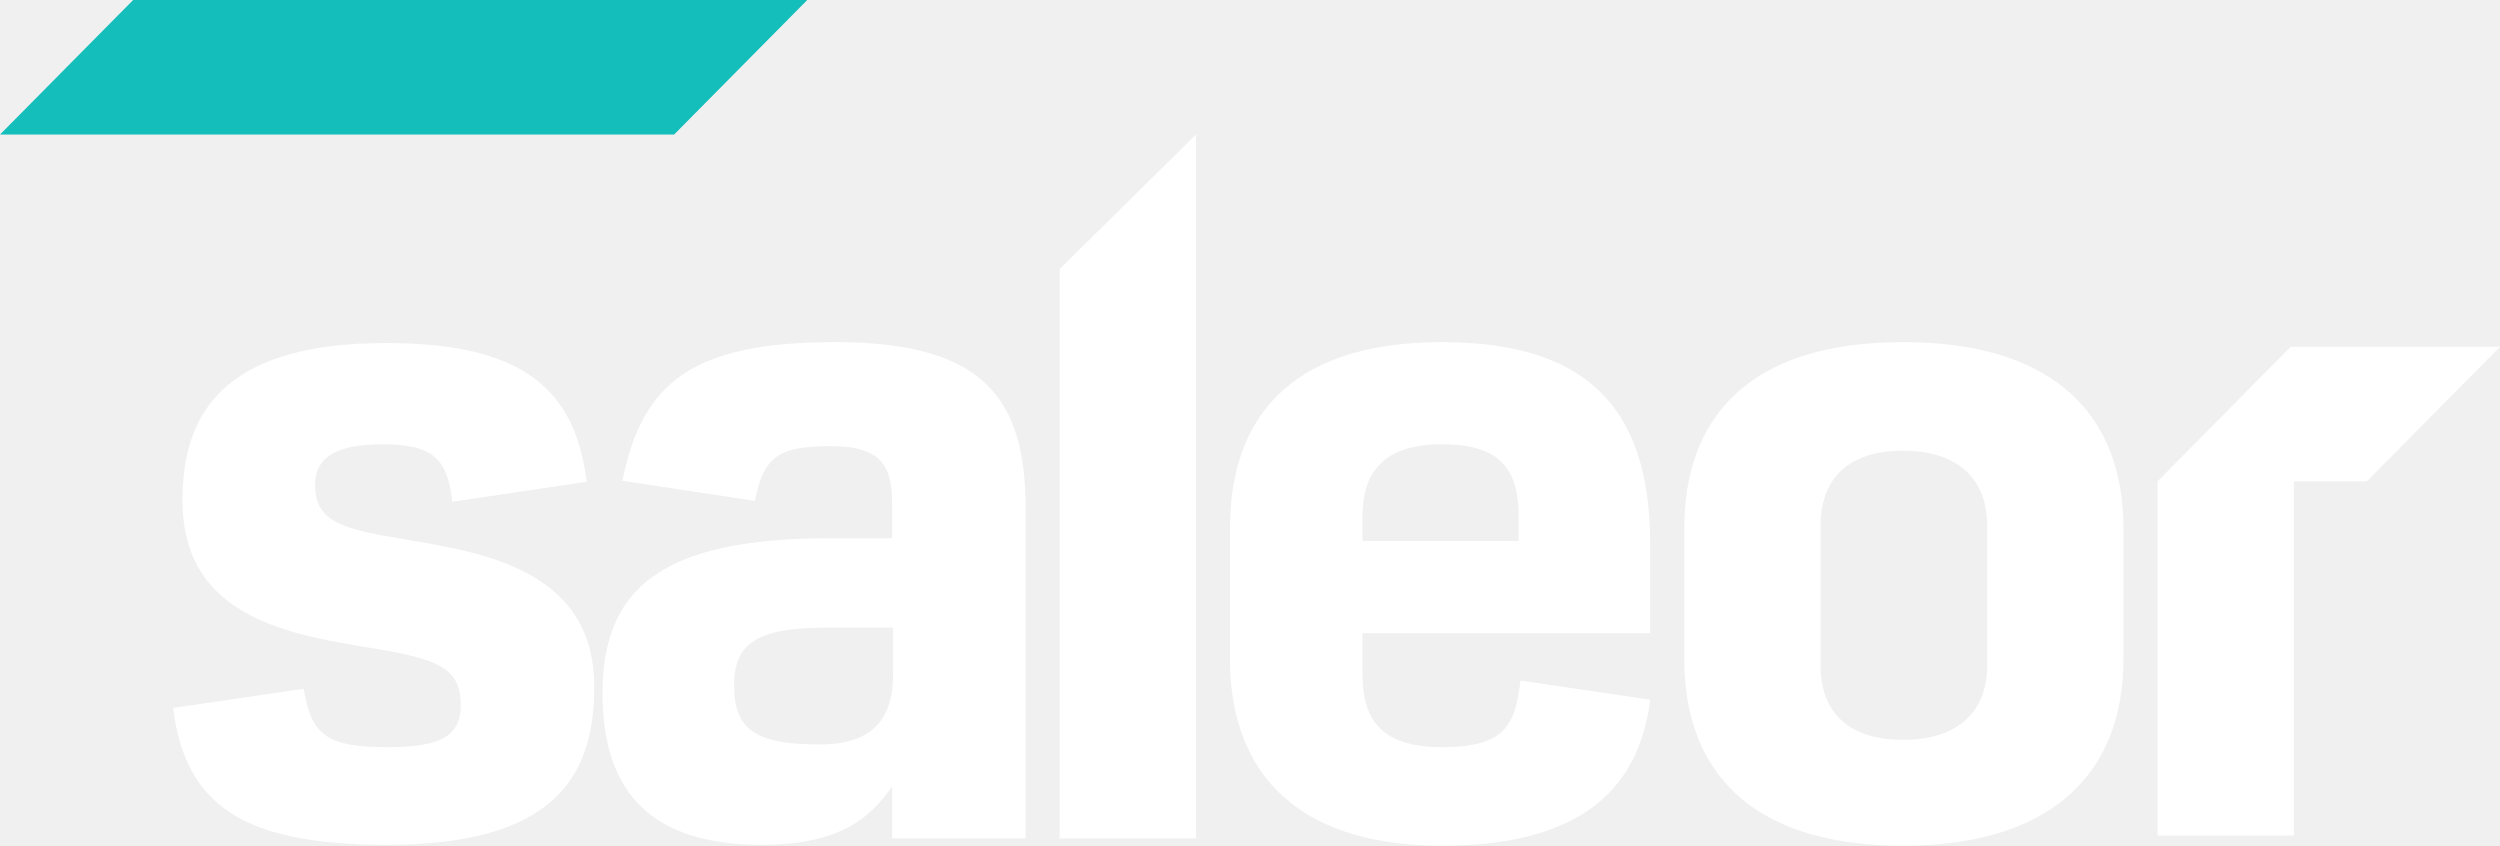
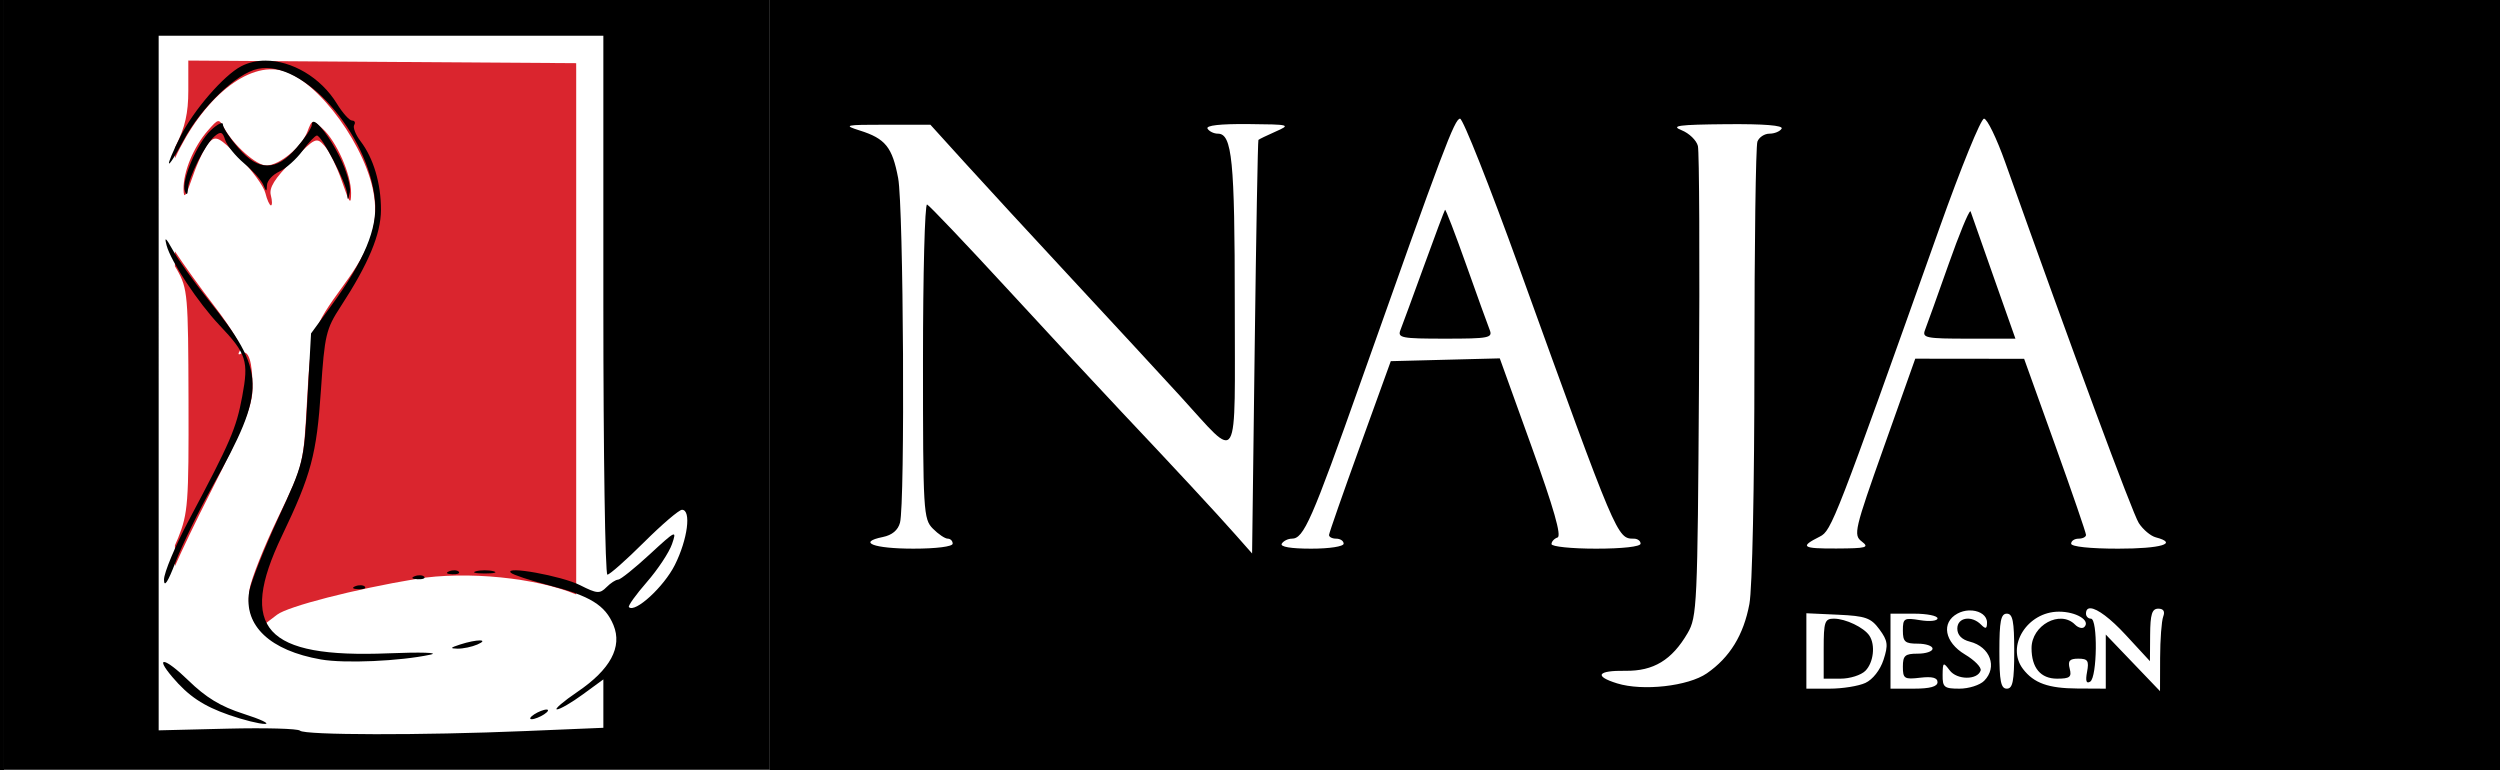
- <svg xmlns="http://www.w3.org/2000/svg" fill="none">
-   <path d="M6.298 0L0 6.364H31.884L38.182 0H6.298Z" fill="#13BEBB" />
-   <path d="M18.303 39.957C26.137 39.957 28.107 36.807 28.107 32.492C28.107 27.185 23.317 26.192 19.333 25.545C16.289 25.027 14.901 24.768 14.901 22.913C14.901 21.532 16.11 21.014 18.079 21.014C20.497 21.014 21.168 21.705 21.392 23.733L27.749 22.784C27.212 18.425 24.75 16.225 18.259 16.225C11.141 16.225 8.634 19.073 8.634 23.603C8.589 29.472 14.14 30.076 18.259 30.766C20.81 31.241 21.795 31.672 21.795 33.355C21.795 34.736 20.945 35.34 18.393 35.34C15.573 35.34 14.722 34.865 14.364 32.578L8.187 33.484C8.768 38.101 11.499 39.957 18.303 39.957Z" fill="white" />
-   <path d="M38.794 35.211C35.794 35.211 34.72 34.563 34.72 32.406C34.72 30.464 35.794 29.688 39.018 29.688H42.241V31.931C42.241 34.089 41.166 35.211 38.794 35.211ZM36.018 39.957C39.51 39.957 41.077 38.835 42.196 37.195V39.655H48.508V24.035C48.508 18.814 46.493 16.182 39.51 16.182C32.751 16.182 30.378 18.081 29.438 22.741L35.705 23.69C36.108 21.705 36.69 21.101 39.286 21.101C41.793 21.101 42.196 22.137 42.196 23.863V25.459H39.242C31.229 25.459 28.498 27.875 28.498 32.794C28.498 37.627 30.96 39.957 36.018 39.957Z" fill="white" />
-   <path d="M50.12 39.654H56.566V6.364L50.12 12.727V39.654Z" fill="white" />
-   <path d="M64.444 25.588V24.423C64.444 22.395 65.384 21.014 68.205 21.014C70.935 21.014 71.831 22.179 71.831 24.423V25.588H64.444ZM68.205 40C75.636 40 77.605 36.548 78.053 33.096L71.92 32.19C71.652 34.261 71.249 35.34 68.205 35.34C65.116 35.34 64.444 33.829 64.444 31.845V29.946H78.053V25.804C78.053 20.022 75.77 16.182 68.205 16.182C60.729 16.182 58.177 20.065 58.177 24.984V31.197C58.177 35.987 60.774 40 68.205 40Z" fill="white" />
-   <path d="M90.005 40C97.391 40 100.435 36.246 100.435 31.197V24.984C100.435 19.849 97.391 16.182 90.005 16.182C82.619 16.182 79.665 19.849 79.665 24.984V31.197C79.665 36.246 82.574 40 90.005 40ZM90.005 34.995C87.409 34.995 86.111 33.657 86.111 31.5V24.855C86.111 22.654 87.409 21.317 90.005 21.317C92.602 21.317 93.989 22.654 93.989 24.855V31.5C93.989 33.657 92.602 34.995 90.005 34.995Z" fill="white" />
-   <path fill-rule="evenodd" clip-rule="evenodd" d="M111.948 22.767H108.493V39.52H102.047V22.767L108.345 16.403H118.246L111.948 22.767Z" fill="white" />
+ <svg xmlns="http://www.w3.org/2000/svg" version="1.1" id="svg2" width="500" height="154" viewBox="0 0 500 154">
+   <defs id="defs6" />
+   <rect style="opacity:1;fill:#ffffff;fill-opacity:1;stroke:#335ab8;stroke-width:0;stroke-miterlimit:4;stroke-dasharray:none;stroke-opacity:1" id="rect3147" width="602.203" height="232.958" x="-1486.427" y="-311.597" />
+   <g id="g887" transform="matrix(0.9897911,0,0,1,-491.5753,-672.7161)" style="stroke-width:1.005">
+     <rect y="671.928" x="496.645" height="154.788" width="505.157" id="rect879" style="opacity:1;fill:#000000;fill-opacity:1;fill-rule:evenodd;stroke:none;stroke-width:1.899;stroke-miterlimit:4;stroke-dasharray:none;stroke-opacity:1" />
+     <path id="rect858" d="m 791.67,696.449 c -1.09,0 -3.399,6.054 -20.012,52.5 -9.984,27.914 -11.576,31.5 -13.977,31.5 -0.78,0 -1.695,0.45 -2.035,1 -0.388,0.628 1.823,1 5.941,1 3.706,0 6.559,-0.435 6.559,-1 0,-0.55 -0.675,-1 -1.5,-1 -0.825,0 -1.478,-0.338 -1.451,-0.75 0.027,-0.412 2.846,-8.4 6.264,-17.75 l 6.213,-17 11.012,-0.281 11.012,-0.279 6.447,17.705 c 4.462,12.253 6.072,17.833 5.227,18.115 -0.672,0.224 -1.223,0.82 -1.223,1.324 0,0.504 4.05,0.916 9,0.916 5.333,0 9,-0.407 9,-1 0,-0.55 -0.606,-1 -1.346,-1 -3.407,0 -3.383,0.054 -23.209,-54.25 -5.974,-16.363 -11.339,-29.75 -11.922,-29.75 z m 105.873,0 c -0.627,0 -4.657,9.787 -8.957,21.75 -21.139,58.815 -21.862,60.661 -24.207,61.826 -4.14,2.057 -3.624,2.425 3.352,2.393 6.083,-0.028 6.698,-0.198 5.104,-1.406 -1.718,-1.302 -1.482,-2.295 4.5,-18.967 l 6.312,-17.592 11,0.012 11,0.012 6.254,17.236 c 3.44,9.48 6.252,17.574 6.25,17.986 -0.002,0.412 -0.679,0.75 -1.504,0.75 -0.825,0 -1.5,0.45 -1.5,1 0,0.596 3.833,1 9.5,1 8.725,0 12.247,-1.049 7.602,-2.264 -1.044,-0.273 -2.59,-1.562 -3.436,-2.865 -1.284,-1.979 -13.533,-34.719 -26.982,-72.121 -1.731,-4.812 -3.66,-8.75 -4.287,-8.75 z m -148.705,1.082 c -5.637,-0.052 -8.587,0.278 -8.191,0.918 0.34,0.55 1.278,1 2.084,1 2.883,0 3.416,5.318 3.416,34.074 0,33.444 1.128,31.554 -11,18.441 -4.125,-4.46 -14.025,-15.063 -22,-23.562 -7.975,-8.499 -17.65,-18.892 -21.5,-23.096 l -7,-7.643 -9,-0.002 c -8.299,-0.003 -8.709,0.087 -5.271,1.156 5.171,1.608 6.579,3.338 7.754,9.535 1.087,5.731 1.408,65.034 0.373,68.896 -0.402,1.503 -1.605,2.498 -3.469,2.871 -5.246,1.049 -1.857,2.328 6.172,2.328 4.627,0 7.941,-0.417 7.941,-1 0,-0.55 -0.45,-1 -1,-1 -0.55,0 -1.9,-0.9 -3,-2 -1.916,-1.916 -2,-3.334 -2,-33.584 0,-17.371 0.372,-31.433 0.826,-31.25 0.454,0.183 7.734,7.759 16.178,16.834 8.443,9.075 18.785,20.1 22.982,24.5 10.978,11.508 19.353,20.445 23.182,24.734 l 3.332,3.732 0.527,-41.232 c 0.29,-22.678 0.628,-41.346 0.75,-41.482 0.122,-0.136 1.685,-0.886 3.473,-1.668 3.137,-1.372 2.943,-1.423 -5.559,-1.502 z m 96.617,0.023 c -9.672,0.087 -11.304,0.306 -9.025,1.205 1.53,0.604 3.013,2.023 3.297,3.152 0.283,1.13 0.381,22.749 0.217,48.045 -0.284,43.903 -0.388,46.145 -2.297,49.387 -3.173,5.386 -6.894,7.617 -12.574,7.533 -5.651,-0.084 -6.414,1.059 -1.676,2.514 5.186,1.592 14.376,0.573 18.148,-2.012 4.635,-3.176 7.412,-7.658 8.588,-13.857 0.586,-3.088 1.014,-23.407 1.014,-48.127 0,-23.53 0.274,-43.493 0.607,-44.363 0.334,-0.87 1.433,-1.582 2.441,-1.582 1.009,0 2.111,-0.45 2.451,-1 0.4,-0.647 -3.548,-0.963 -11.191,-0.895 z m -56.822,17.119 c 0.128,-0.152 2.053,4.798 4.277,11 2.224,6.202 4.361,12.063 4.748,13.025 0.641,1.595 -0.159,1.75 -9.012,1.75 -8.851,0 -9.651,-0.155 -9.014,-1.75 0.385,-0.963 2.514,-6.7 4.732,-12.75 2.219,-6.05 4.14,-11.123 4.268,-11.275 z m 106.146,0.299 c 0.025,-0.006 0.043,0.007 0.055,0.041 0.181,0.544 2.294,6.49 4.693,13.213 l 4.361,12.223 h -9.479 c -8.625,0 -9.416,-0.158 -8.783,-1.75 0.382,-0.963 2.537,-6.909 4.787,-13.213 2.109,-5.91 3.989,-10.421 4.365,-10.514 z m 24.32,79.406 c -0.61,-0.037 -0.953,0.306 -0.953,1.07 0,0.55 0.45,1 1,1 1.404,0 1.27,11.716 -0.145,12.59 -0.79,0.488 -0.988,-0.113 -0.639,-1.941 0.427,-2.235 0.152,-2.648 -1.762,-2.648 -1.775,0 -2.154,0.434 -1.744,2 0.439,1.68 0.03,2 -2.559,2 -3.321,0 -5.152,-2.169 -5.152,-6.105 0,-4.592 5.794,-7.7 8.783,-4.711 0.651,0.651 1.498,0.867 1.883,0.482 1.304,-1.304 -1.648,-3.066 -5.139,-3.066 -6.391,0 -10.767,6.928 -7.246,11.473 2.187,2.824 5.122,3.866 10.969,3.896 l 5.75,0.031 v -5.412 -5.412 l 5.48,5.662 5.479,5.662 0.021,-6.668 c 0.011,-3.668 0.293,-7.38 0.627,-8.25 0.398,-1.038 0.054,-1.582 -1,-1.582 -1.267,0 -1.614,1.11 -1.645,5.25 l -0.039,5.25 -4.898,-5.25 c -3.099,-3.321 -5.73,-5.24 -7.072,-5.32 z m -24.646,0.428 c -0.759,0.037 -1.546,0.236 -2.27,0.623 -3.35,1.793 -2.622,5.742 1.506,8.178 1.948,1.149 3.374,2.595 3.17,3.215 -0.637,1.937 -4.783,1.909 -6.262,-0.043 -1.291,-1.703 -1.39,-1.64 -1.42,0.92 -0.029,2.471 0.315,2.75 3.396,2.75 1.886,0 4.136,-0.708 5,-1.572 2.728,-2.728 1.221,-6.798 -2.9,-7.832 -1.638,-0.411 -2.527,-1.331 -2.527,-2.615 0,-2.237 2.877,-2.705 4.801,-0.781 0.933,0.933 1.199,0.838 1.199,-0.432 0,-1.342 -1.324,-2.242 -2.945,-2.393 -0.243,-0.023 -0.495,-0.03 -0.748,-0.018 z m -32.807,0.562 v 7.541 7.539 h 4.703 c 2.587,0 5.836,-0.515 7.221,-1.146 1.483,-0.676 2.987,-2.57 3.66,-4.609 0.986,-2.989 0.875,-3.824 -0.822,-6.104 -1.715,-2.303 -2.787,-2.677 -8.365,-2.93 z m 21.75,0.082 -4.75,0.002 v 7.498 7.5 l 4.75,-0.002 c 3.229,-5.6e-4 4.75,-0.416 4.75,-1.299 0,-0.896 -1.086,-1.172 -3.5,-0.891 -3.21,0.375 -3.5,0.192 -3.5,-2.201 0,-2.233 0.433,-2.609 3,-2.609 1.65,0 3,-0.45 3,-1 0,-0.55 -1.35,-1 -3,-1 -2.573,0 -3,-0.374 -3,-2.631 0,-2.448 0.243,-2.591 3.5,-2.062 1.925,0.312 3.5,0.146 3.5,-0.369 0,-0.515 -2.138,-0.937 -4.75,-0.936 z m 18.75,0 c -1.2,10e-4 -1.5,1.502 -1.5,7.5 0,5.999 0.3,7.498 1.5,7.498 1.2,-8e-5 1.5,-1.5 1.5,-7.5 0,-6.001 -0.3,-7.499 -1.5,-7.498 z m -34.934,0.998 c 2.353,0 6.078,1.768 7.168,3.4 1.247,1.867 0.843,5.378 -0.807,7.027 -0.864,0.864 -3.114,1.572 -5,1.572 h -3.428 v -6 c 0,-5.397 0.208,-6 2.066,-6 z" style="opacity:1;fill:#ffffff;fill-opacity:1;fill-rule:evenodd;stroke:none;stroke-width:1.899;stroke-miterlimit:4;stroke-dasharray:none;stroke-opacity:1" />
+     <g style="stroke:none;stroke-width:0.101;stroke-miterlimit:4;stroke-dasharray:none;stroke-opacity:1" transform="matrix(0.9983871,0,0,0.9980091,497.4509,671.9387)" id="g877">
+       <rect style="opacity:1;fill:#ffffff;fill-opacity:1;fill-rule:evenodd;stroke:none;stroke-width:0.101;stroke-miterlimit:4;stroke-dasharray:none;stroke-opacity:1" id="rect816" width="155" height="155" x="0" y="0" />
+       <path style="fill:#da252e;fill-opacity:1;stroke:none;stroke-width:0.101;stroke-miterlimit:4;stroke-dasharray:none;stroke-opacity:1" d="m 37.305,12.916 v 6.045 c 0,4.466 -0.653,7.334 -2.5,10.979 -0.075,0.148 -0.138,0.292 -0.211,0.439 v 2.139 C 40.228,20.405 49.402,13.023 56.484,14.979 c 7.23,1.996 17.113,15.518 18.445,25.236 0.799,5.827 -0.761,10.33 -6.076,17.551 -6.524,8.862 -6.757,9.581 -7.521,23.324 -0.712,12.791 -0.714,12.804 -5.871,23.412 -2.838,5.837 -5.431,12.306 -5.762,14.375 -0.419,2.618 0.012,4.954 1.189,6.963 h 2.393 l -0.223,-0.207 2.223,-1.676 c 2.218,-1.673 15.731,-5.116 28.023,-7.141 10.403,-1.714 24.589,-0.194 32.506,3.092 V 14.615 l -0.006,-1.176 -39.25,-0.262 z m 6.006,12.141 c -0.423,0.064 -0.98,0.675 -2.057,1.893 -2.869,3.243 -4.957,8.218 -4.916,11.709 0.025,2.159 0.446,1.584 1.877,-2.561 1.015,-2.938 2.521,-6.017 3.348,-6.844 1.336,-1.336 2.01,-0.994 6.105,3.102 2.532,2.532 4.885,5.724 5.229,7.094 0.344,1.37 0.853,2.49 1.133,2.49 0.28,0 0.269,-0.917 -0.023,-2.037 -0.391,-1.495 0.759,-3.328 4.324,-6.893 4.712,-4.712 4.908,-4.802 6.568,-2.967 0.941,1.04 2.529,4.256 3.527,7.145 1.522,4.407 1.815,4.769 1.824,2.252 0.013,-3.733 -2.971,-10.384 -5.779,-12.883 -2.087,-1.856 -2.129,-1.847 -3.066,0.619 -1.171,3.081 -5.696,6.764 -8.311,6.764 -2.016,0 -6.606,-4.029 -8.531,-7.49 -0.541,-0.973 -0.829,-1.456 -1.252,-1.393 z m -8.717,26.088 v 2.984 c 0.151,0.25 0.3,0.483 0.451,0.748 2.128,3.728 2.241,5.024 2.301,26.15 0.058,20.575 -0.099,22.626 -2.105,27.57 -0.211,0.521 -0.43,0.994 -0.646,1.471 v 4.174 c 1.482,-3.343 4.101,-8.769 7.211,-14.832 6.84,-13.335 8.5,-17.425 8.5,-20.939 0,-5.233 -0.83,-7.755 -2.26,-6.871 -0.635,0.393 -0.751,0.163 -0.291,-0.58 0.469,-0.759 -1.511,-4.162 -5.182,-8.904 -2.917,-3.769 -6.231,-8.34 -7.979,-10.971 z" id="path847-3" />
+       <path style="fill:#000000;stroke:none;stroke-width:0.101;stroke-miterlimit:4;stroke-dasharray:none;stroke-opacity:1" d="M 0,-3e-6 V 155 H 155 V -3e-6 Z M 31.305,7.939 h 45 45 v 54 c 0,29.7 0.369,54 0.82,54 0.452,0 3.79,-2.925 7.418,-6.5 3.628,-3.575 7.084,-6.5 7.68,-6.5 1.927,0 1.148,5.936 -1.453,11.068 -2.215,4.372 -8.054,9.675 -9.291,8.438 -0.231,-0.231 1.4,-2.486 3.623,-5.012 2.223,-2.526 4.517,-5.955 5.098,-7.621 1.006,-2.885 0.792,-2.787 -4.5,2.049 -3.056,2.793 -5.938,5.078 -6.404,5.078 -0.466,0 -1.529,0.681 -2.361,1.514 -1.352,1.352 -1.922,1.31 -5.322,-0.396 -3.731,-1.872 -15.494,-3.971 -14.025,-2.502 0.41,0.41 3.866,1.538 7.678,2.506 8.364,2.124 11.435,4.001 13.092,8 1.812,4.375 -0.632,8.872 -7.244,13.324 -2.904,1.955 -4.791,3.555 -4.193,3.555 0.598,0 2.954,-1.352 5.236,-3.006 l 4.15,-3.006 v 4.85 4.85 l -15.75,0.652 c -21.096,0.875 -44.743,0.833 -45.656,-0.08 -0.407,-0.407 -7.008,-0.587 -14.668,-0.4 l -13.926,0.34 V 77.539 Z m 21.631,4.988 c -1.756,-5.09e-4 -3.445,0.364 -4.947,1.141 -3.511,1.815 -9.598,8.769 -12.24,13.982 -3.453,6.813 -3.01,7.503 0.57,0.889 3.641,-6.726 10.762,-13.506 15.1,-14.373 9.144,-1.829 22.37,12.939 23.666,26.424 0.534,5.562 -2.166,11.999 -8.826,21.031 l -4.115,5.58 -0.715,12.92 c -0.712,12.892 -0.724,12.94 -5.996,24.264 -2.906,6.241 -5.521,12.809 -5.811,14.596 -1.105,6.806 4.226,11.775 14.543,13.557 4.798,0.829 16.014,0.339 22.141,-0.967 1.925,-0.41 -1.9,-0.531 -8.5,-0.268 -25.022,0.998 -30.514,-5.002 -21.549,-23.541 5.923,-12.249 7.021,-16.315 7.895,-29.271 0.739,-10.955 1.034,-12.2 3.965,-16.646 5.655,-8.58 8.169,-14.544 8.18,-19.406 0.011,-5.294 -1.513,-10.364 -4.137,-13.766 -1.004,-1.302 -1.581,-2.765 -1.281,-3.25 0.3,-0.485 0.106,-0.883 -0.432,-0.883 -0.538,0 -1.912,-1.513 -3.055,-3.361 -3.31,-5.356 -9.188,-8.649 -14.455,-8.65 z m 9.676,12.25 c -0.196,0.021 -0.307,0.213 -0.307,0.604 0,0.598 -1.397,2.679 -3.104,4.623 -2.161,2.462 -3.951,3.535 -5.896,3.535 -1.945,0 -3.735,-1.073 -5.896,-3.535 -1.707,-1.944 -3.104,-4.047 -3.104,-4.674 0,-0.627 -1.113,-0.093 -2.475,1.186 -2.785,2.616 -6.019,10.183 -5.213,12.199 0.345,0.863 0.558,0.702 0.609,-0.465 0.103,-2.335 3.519,-9.001 5.422,-10.58 1.224,-1.016 1.601,-0.877 2.125,0.773 0.351,1.105 2.076,3.21 3.834,4.68 1.758,1.47 3.503,3.403 3.877,4.295 0.61,1.454 0.687,1.457 0.75,0.031 0.039,-0.874 1.165,-2.088 2.502,-2.697 1.337,-0.609 3.446,-2.481 4.688,-4.16 1.241,-1.679 2.551,-3.053 2.91,-3.053 0.973,0 5.95,9.481 6.107,11.635 0.109,1.498 0.219,1.438 0.559,-0.303 0.232,-1.192 -0.694,-4.37 -2.059,-7.062 -2.033,-4.012 -4.483,-7.124 -5.33,-7.031 z M 32.775,48.748 c -0.025,-0.009 -0.043,-0.003 -0.057,0.016 -0.064,0.088 0.002,0.484 0.186,1.176 0.856,3.225 6.406,11.521 10.709,16.01 5.483,5.72 5.948,7.164 4.604,14.262 -1.23,6.491 -2.322,8.999 -10.756,24.729 -2.802,5.225 -5.086,10.625 -5.076,12 0.012,1.675 0.788,0.5 2.352,-3.559 1.283,-3.332 4.641,-10.153 7.463,-15.158 C 53.202,78.705 53.121,75.351 41.301,60.785 38.469,57.295 35.271,52.864 34.195,50.939 33.406,49.527 32.949,48.808 32.775,48.748 Z M 91.221,115.062 c -0.347,-0.014 -0.743,0.049 -1.104,0.193 -0.798,0.319 -0.561,0.557 0.604,0.605 1.054,0.043 1.645,-0.193 1.312,-0.525 -0.166,-0.166 -0.465,-0.259 -0.812,-0.273 z m 6.084,0 c -0.634,0 -1.269,0.062 -1.75,0.188 -0.963,0.252 -0.175,0.457 1.75,0.457 1.925,0 2.712,-0.205 1.75,-0.457 -0.481,-0.126 -1.116,-0.188 -1.75,-0.188 z m -13.084,1 c -0.347,-0.014 -0.743,0.049 -1.104,0.193 -0.798,0.319 -0.561,0.557 0.604,0.605 1.054,0.043 1.645,-0.193 1.312,-0.525 -0.166,-0.166 -0.465,-0.259 -0.812,-0.273 z m -12,2 c -0.347,-0.014 -0.743,0.049 -1.104,0.193 -0.798,0.319 -0.561,0.557 0.604,0.605 1.054,0.043 1.645,-0.193 1.312,-0.525 -0.166,-0.166 -0.465,-0.259 -0.812,-0.273 z m 24.072,11.057 c -0.766,0 -2.279,0.273 -3.988,0.82 -2.01,0.644 -2.108,0.806 -0.5,0.83 1.1,0.016 2.9,-0.357 4,-0.83 1.274,-0.548 1.254,-0.82 0.488,-0.82 z m -63.777,4.33 c -0.669,-0.129 -0.291,0.846 1.561,3.008 3.282,3.833 6.243,5.796 11.477,7.604 2.889,0.998 6.152,1.804 7.252,1.791 1.1,-0.013 -0.84,-0.924 -4.311,-2.023 -4.658,-1.475 -7.604,-3.245 -11.25,-6.76 -2.341,-2.257 -4.059,-3.49 -4.729,-3.619 z m 77.289,9.521 c -0.55,0 -1.675,0.436 -2.5,0.969 -0.825,0.533 -1.05,0.969 -0.5,0.969 0.55,0 1.675,-0.436 2.5,-0.969 0.825,-0.533 1.05,-0.969 0.5,-0.969 z" id="path871" />
+     </g>
+   </g>
</svg>
